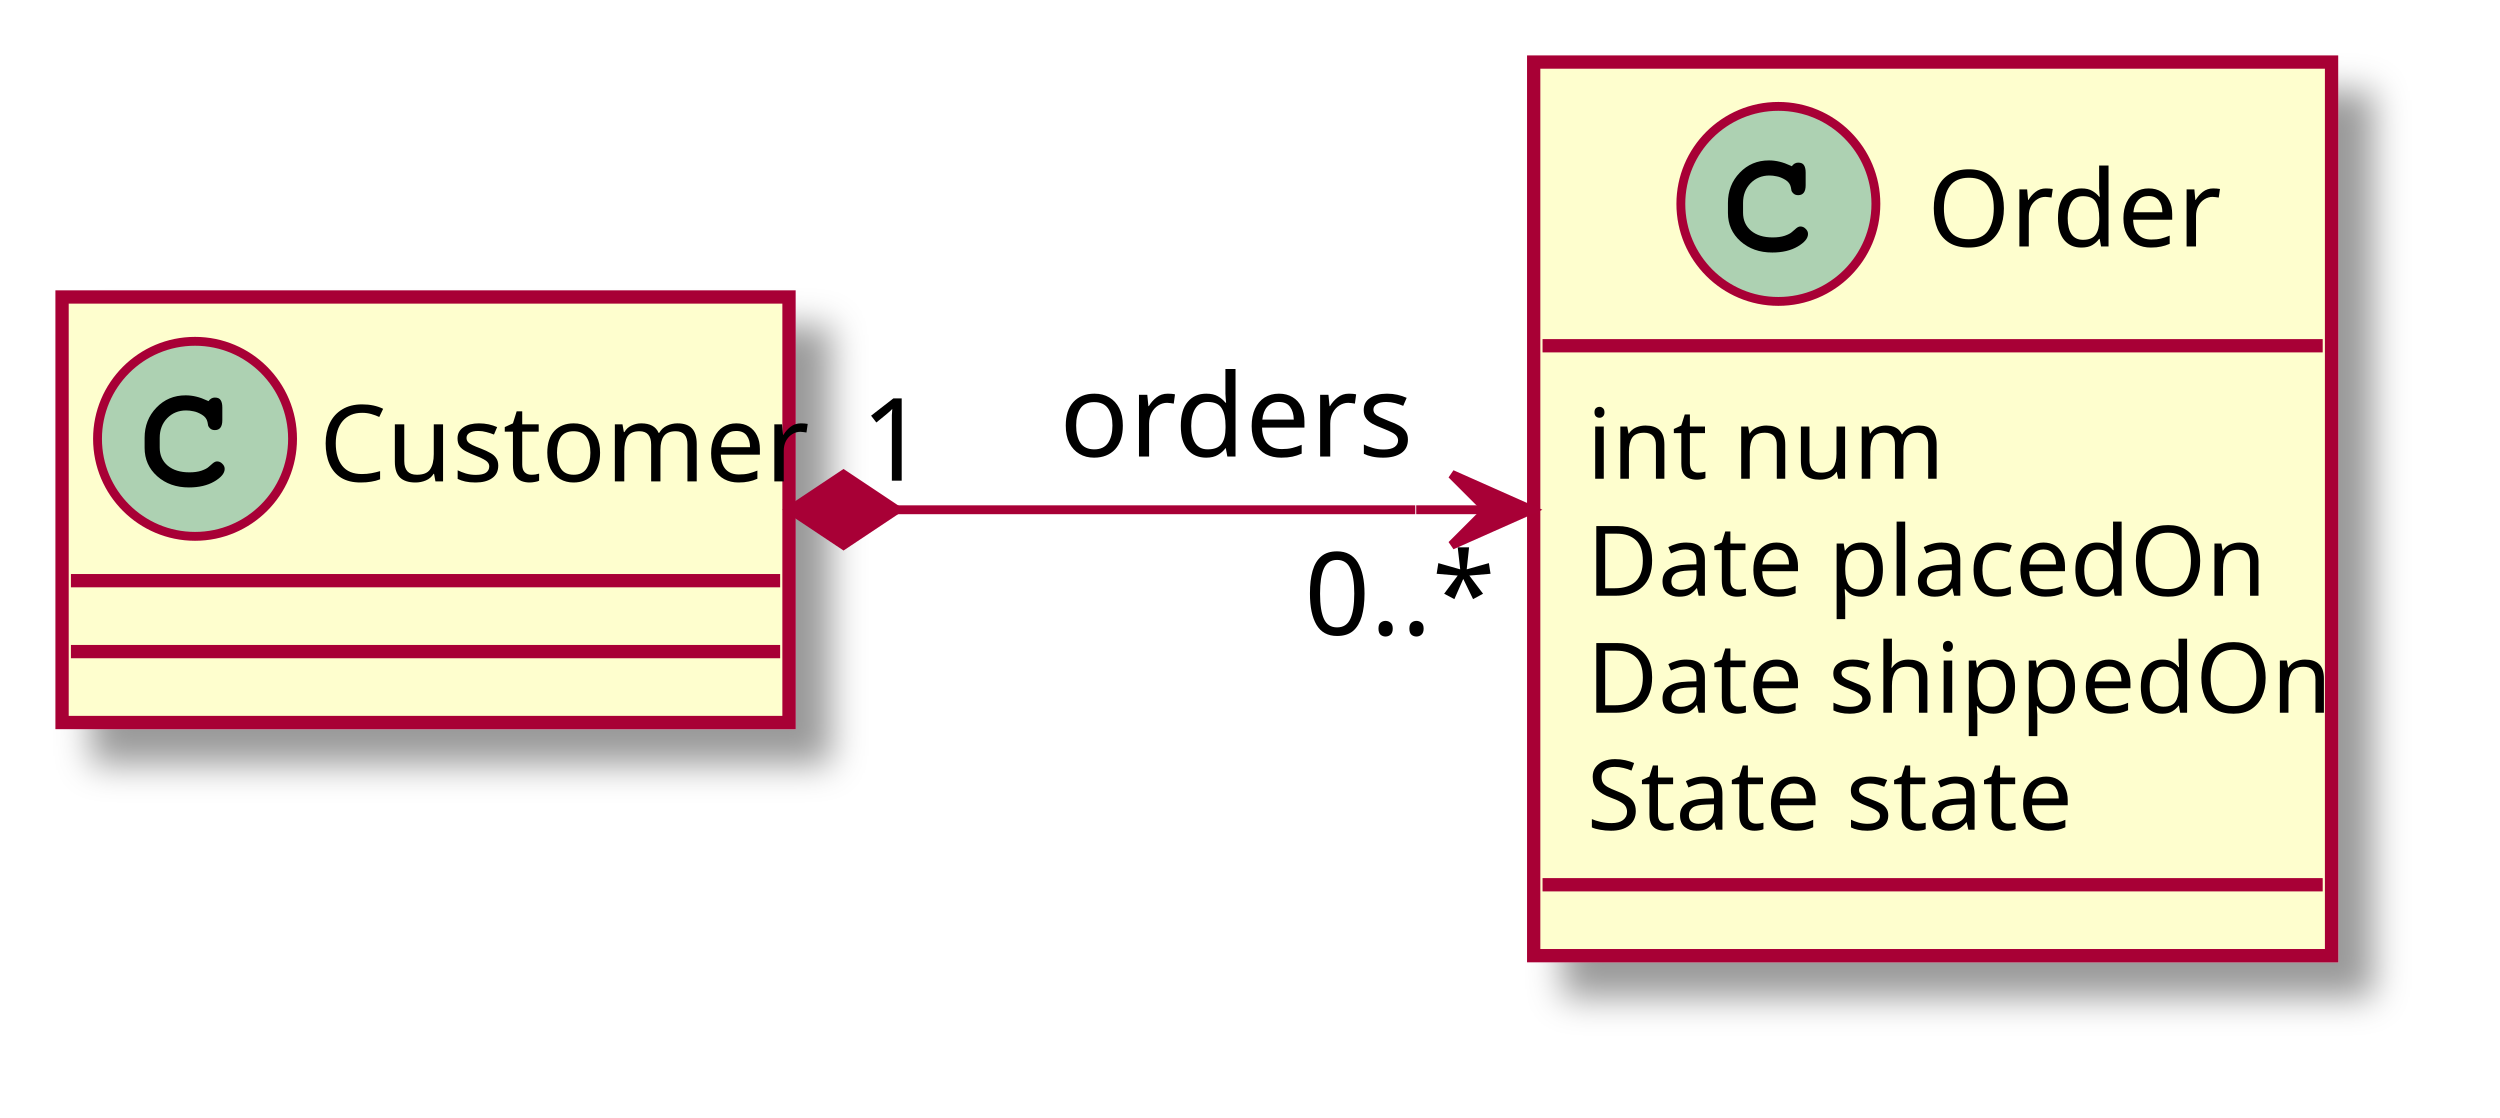
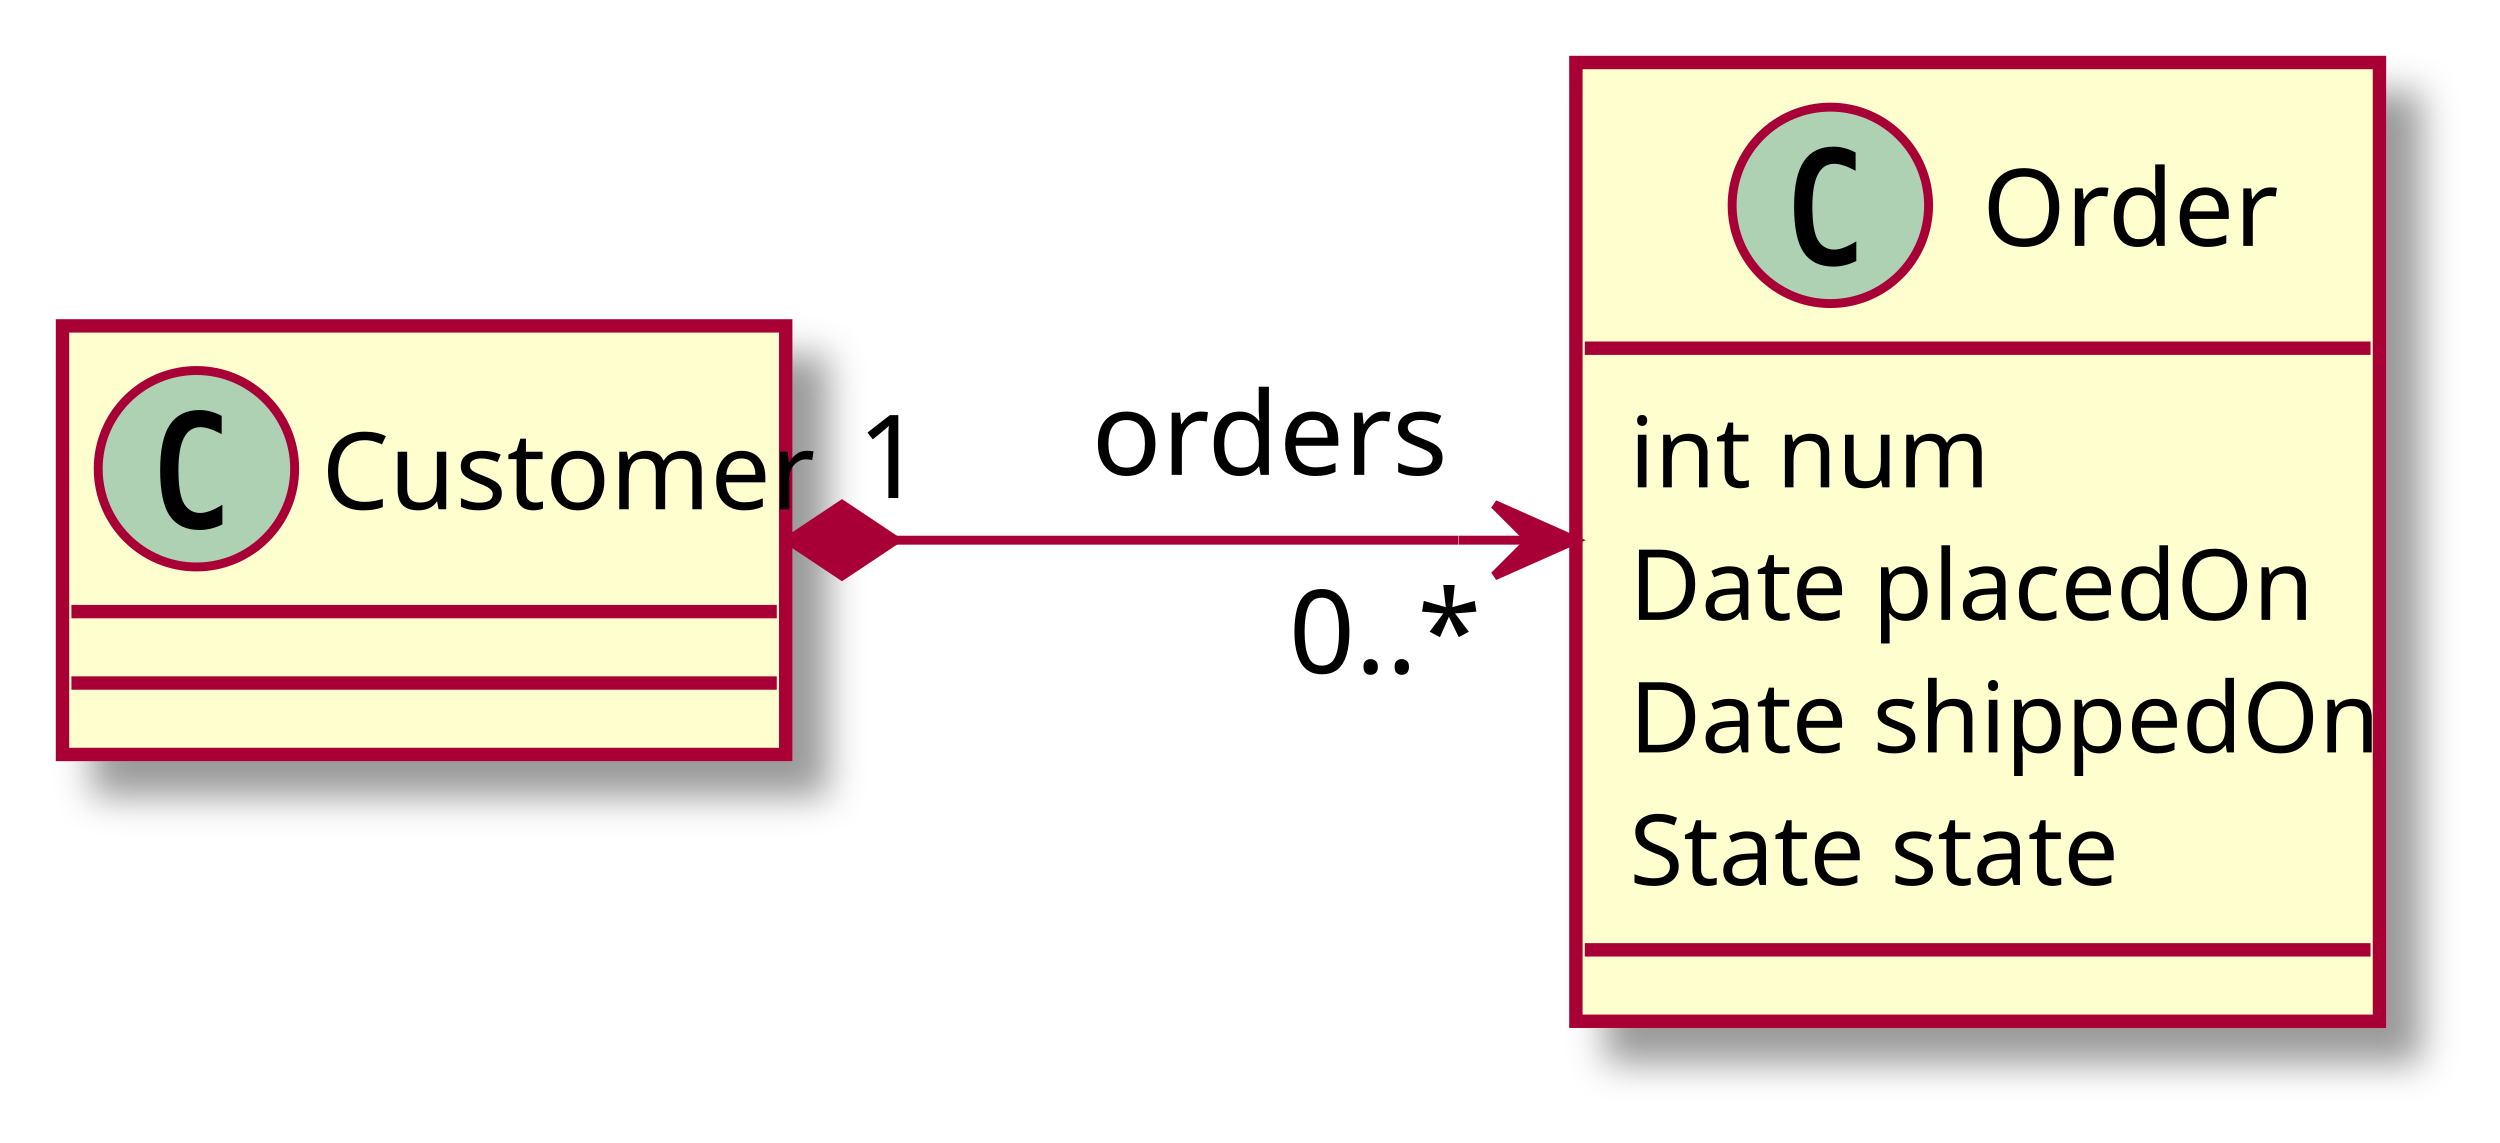
- <svg xmlns="http://www.w3.org/2000/svg" contentScriptType="application/ecmascript" contentStyleType="text/css" height="126px" preserveAspectRatio="none" style="width:282px;height:126px;" version="1.1" viewBox="0 0 282 126" width="282px" zoomAndPan="magnify">
+ <svg xmlns="http://www.w3.org/2000/svg" contentScriptType="application/ecmascript" contentStyleType="text/css" height="128px" preserveAspectRatio="none" style="width:280px;height:128px;" version="1.1" viewBox="0 0 280 128" width="280px" zoomAndPan="magnify">
  <defs>
    <filter height="300%" id="f1ozdumjim4ow9" width="300%" x="-1" y="-1">
      <feGaussianBlur result="blurOut" stdDeviation="2.0" />
      <feColorMatrix in="blurOut" result="blurOut2" type="matrix" values="0 0 0 0 0 0 0 0 0 0 0 0 0 0 0 0 0 0 .4 0" />
      <feOffset dx="4.0" dy="4.0" in="blurOut2" result="blurOut3" />
      <feBlend in="SourceGraphic" in2="blurOut3" mode="normal" />
    </filter>
  </defs>
  <g>
-     <rect fill="#FEFECE" filter="url(#f1ozdumjim4ow9)" height="48" id="Customer" style="stroke: #A80036; stroke-width: 1.5;" width="82" x="7" y="33.5" />
-     <ellipse cx="22" cy="49.5" fill="#ADD1B2" rx="11" ry="11" style="stroke: #A80036; stroke-width: 1.0;" />
-     <path d="M21.359,53.281 Q22.156,53.281 22.719,53.094 Q23.297,52.891 23.531,52.672 Q23.781,52.438 24.016,52.25 Q24.266,52.047 24.484,52.047 Q24.828,52.047 25.078,52.312 Q25.344,52.562 25.344,52.891 Q25.344,53.625 24.172,54.312 Q23.016,54.984 21.312,54.984 Q19.156,54.984 17.734,53.719 Q16.312,52.453 16.312,50.516 L16.312,49.391 Q16.312,47.359 17.641,45.984 Q18.969,44.594 20.938,44.594 Q22.125,44.594 23.344,45.172 L23.516,45.25 Q23.812,44.844 24.234,44.844 Q24.719,44.844 24.891,45.141 Q25.078,45.422 25.078,45.969 L25.078,47.391 Q25.078,48.516 24.234,48.516 Q23.922,48.516 23.719,48.344 Q23.531,48.172 23.484,48.031 Q23.453,47.875 23.406,47.609 Q23.297,47.094 22.781,46.781 Q22.266,46.469 21.812,46.391 Q21.375,46.297 21,46.297 Q19.719,46.297 18.859,47.172 Q18.016,48.047 18.016,49.391 L18.016,50.484 Q18.016,51.766 18.922,52.531 Q19.828,53.281 21.359,53.281 Z " />
-     <text fill="#000000" font-family="sans-serif" font-size="12" lengthAdjust="spacingAndGlyphs" textLength="50" x="36" y="54.3">Customer</text>
-     <line style="stroke: #A80036; stroke-width: 1.5;" x1="8" x2="88" y1="65.5" y2="65.5" />
-     <line style="stroke: #A80036; stroke-width: 1.5;" x1="8" x2="88" y1="73.5" y2="73.5" />
-     <rect fill="#FEFECE" filter="url(#f1ozdumjim4ow9)" height="100.8" id="Order" style="stroke: #A80036; stroke-width: 1.5;" width="90" x="173" y="7" />
-     <ellipse cx="200.6" cy="23" fill="#ADD1B2" rx="11" ry="11" style="stroke: #A80036; stroke-width: 1.0;" />
-     <path d="M199.959,26.781 Q200.756,26.781 201.319,26.594 Q201.897,26.391 202.131,26.172 Q202.381,25.938 202.616,25.75 Q202.866,25.547 203.084,25.547 Q203.428,25.547 203.678,25.812 Q203.944,26.062 203.944,26.391 Q203.944,27.125 202.772,27.812 Q201.616,28.484 199.912,28.484 Q197.756,28.484 196.334,27.219 Q194.912,25.953 194.912,24.016 L194.912,22.891 Q194.912,20.859 196.241,19.484 Q197.569,18.094 199.537,18.094 Q200.725,18.094 201.944,18.672 L202.116,18.75 Q202.412,18.344 202.834,18.344 Q203.319,18.344 203.491,18.641 Q203.678,18.922 203.678,19.469 L203.678,20.891 Q203.678,22.016 202.834,22.016 Q202.522,22.016 202.319,21.844 Q202.131,21.672 202.084,21.531 Q202.053,21.375 202.006,21.109 Q201.897,20.594 201.381,20.281 Q200.866,19.969 200.412,19.891 Q199.975,19.797 199.6,19.797 Q198.319,19.797 197.459,20.672 Q196.616,21.547 196.616,22.891 L196.616,23.984 Q196.616,25.266 197.522,26.031 Q198.428,26.781 199.959,26.781 Z " />
-     <text fill="#000000" font-family="sans-serif" font-size="12" lengthAdjust="spacingAndGlyphs" textLength="30" x="217.4" y="27.8">Order</text>
-     <line style="stroke: #A80036; stroke-width: 1.5;" x1="174" x2="262" y1="39" y2="39" />
-     <text fill="#000000" font-family="sans-serif" font-size="11" lengthAdjust="spacingAndGlyphs" textLength="35" x="179" y="54">int num</text>
-     <text fill="#000000" font-family="sans-serif" font-size="11" lengthAdjust="spacingAndGlyphs" textLength="73" x="179" y="67.2">Date placedOn</text>
-     <text fill="#000000" font-family="sans-serif" font-size="11" lengthAdjust="spacingAndGlyphs" textLength="78" x="179" y="80.4">Date shippedOn</text>
-     <text fill="#000000" font-family="sans-serif" font-size="11" lengthAdjust="spacingAndGlyphs" textLength="51" x="179" y="93.6">State state</text>
-     <line style="stroke: #A80036; stroke-width: 1.5;" x1="174" x2="262" y1="99.8" y2="99.8" />
-     <path d="M101.15,57.5 C101.15,57.5 141.09,57.5 159.64,57.5 " fill="none" id="Customer-Order" style="stroke: #A80036; stroke-width: 1.0;" />
-     <polygon fill="#A80036" points="172.75,57.5,163.75,53.5,167.75,57.5,163.75,61.5,172.75,57.5" style="stroke: #A80036; stroke-width: 1.0;" />
-     <line style="stroke: #A80036; stroke-width: 1.0;" x1="167.75" x2="159.75" y1="57.5" y2="57.5" />
-     <polygon fill="#A80036" points="89.15,57.5,95.15,61.5,101.15,57.5,95.15,53.5,89.15,57.5" style="stroke: #A80036; stroke-width: 1.0;" />
-     <text fill="#000000" font-family="sans-serif" font-size="13" lengthAdjust="spacingAndGlyphs" textLength="35" x="119.5" y="51.5">orders</text>
-     <text fill="#000000" font-family="sans-serif" font-size="13" lengthAdjust="spacingAndGlyphs" textLength="7" x="97.103" y="54.218">1</text>
-     <text fill="#000000" font-family="sans-serif" font-size="13" lengthAdjust="spacingAndGlyphs" textLength="18" x="147.121" y="71.611">0..*</text>
+     <rect fill="#FEFECE" filter="url(#f1ozdumjim4ow9)" height="48" id="Customer" style="stroke:#A80036;stroke-width:1.5;" width="81" x="7" y="36.5" />
+     <ellipse cx="22" cy="52.5" fill="#ADD1B2" rx="11" ry="11" style="stroke:#A80036;stroke-width:1.0;" />
+     <path d="M17.938,52.641 Q17.938,49.188 19.031,47.562 Q20.141,45.922 22.359,45.922 Q23.562,45.922 24.828,46.578 L24.828,48.625 Q23.375,47.844 22.438,47.844 Q19.984,47.844 19.984,52.641 Q19.984,55.344 20.609,56.406 Q21.25,57.453 22.438,57.453 Q23.406,57.453 24.906,56.531 L24.906,58.734 Q23.641,59.359 22.359,59.359 Q20.094,59.359 19.016,57.781 Q17.938,56.203 17.938,52.641 Z " fill="#000000" />
+     <text fill="#000000" font-family="sans-serif" font-size="12" lengthAdjust="spacing" textLength="49" x="36" y="57.035">Customer</text>
+     <line style="stroke:#A80036;stroke-width:1.5;" x1="8" x2="87" y1="68.5" y2="68.5" />
+     <line style="stroke:#A80036;stroke-width:1.5;" x1="8" x2="87" y1="76.5" y2="76.5" />
+     <rect codeLine="3" fill="#FEFECE" filter="url(#f1ozdumjim4ow9)" height="107.383" id="Order" style="stroke:#A80036;stroke-width:1.5;" width="90" x="176.5" y="7" />
+     <ellipse cx="205" cy="23" fill="#ADD1B2" rx="11" ry="11" style="stroke:#A80036;stroke-width:1.0;" />
+     <path d="M200.938,23.141 Q200.938,19.688 202.031,18.062 Q203.141,16.422 205.359,16.422 Q206.562,16.422 207.828,17.078 L207.828,19.125 Q206.375,18.344 205.438,18.344 Q202.984,18.344 202.984,23.141 Q202.984,25.844 203.609,26.906 Q204.25,27.953 205.438,27.953 Q206.406,27.953 207.906,27.031 L207.906,29.234 Q206.641,29.859 205.359,29.859 Q203.094,29.859 202.016,28.281 Q200.938,26.703 200.938,23.141 Z " fill="#000000" />
+     <text fill="#000000" font-family="sans-serif" font-size="12" lengthAdjust="spacing" textLength="28" x="222" y="27.535">Order</text>
+     <line style="stroke:#A80036;stroke-width:1.5;" x1="177.5" x2="265.5" y1="39" y2="39" />
+     <text fill="#000000" font-family="sans-serif" font-size="11" lengthAdjust="spacing" textLength="37" x="182.5" y="54.58">int num</text>
+     <text fill="#000000" font-family="sans-serif" font-size="11" lengthAdjust="spacing" textLength="71" x="182.5" y="69.426">Date placedOn</text>
+     <text fill="#000000" font-family="sans-serif" font-size="11" lengthAdjust="spacing" textLength="78" x="182.5" y="84.272">Date shippedOn</text>
+     <text fill="#000000" font-family="sans-serif" font-size="11" lengthAdjust="spacing" textLength="56" x="182.5" y="99.117">State state</text>
+     <line style="stroke:#A80036;stroke-width:1.5;" x1="177.5" x2="265.5" y1="106.383" y2="106.383" />
+     <path codeLine="1" d="M100.3,60.5 C100.3,60.5 143.37,60.5 163.32,60.5 " fill="none" id="Customer-Order" style="stroke:#A80036;stroke-width:1.0;" />
+     <polygon fill="#A80036" points="176.37,60.5,167.37,56.5,171.37,60.5,167.37,64.5,176.37,60.5" style="stroke:#A80036;stroke-width:1.0;" />
+     <line style="stroke:#A80036;stroke-width:1.0;" x1="171.37" x2="163.37" y1="60.5" y2="60.5" />
+     <polygon fill="#A80036" points="88.3,60.5,94.3,64.5,100.3,60.5,94.3,56.5,88.3,60.5" style="stroke:#A80036;stroke-width:1.0;" />
+     <text fill="#000000" font-family="sans-serif" font-size="13" lengthAdjust="spacing" textLength="36" x="122.25" y="53.185">orders</text>
+     <text fill="#000000" font-family="sans-serif" font-size="13" lengthAdjust="spacing" textLength="8" x="96" y="55.771">1</text>
+     <text fill="#000000" font-family="sans-serif" font-size="13" lengthAdjust="spacing" textLength="24" x="144.336" y="75.392">0..*</text>
  </g>
</svg>
